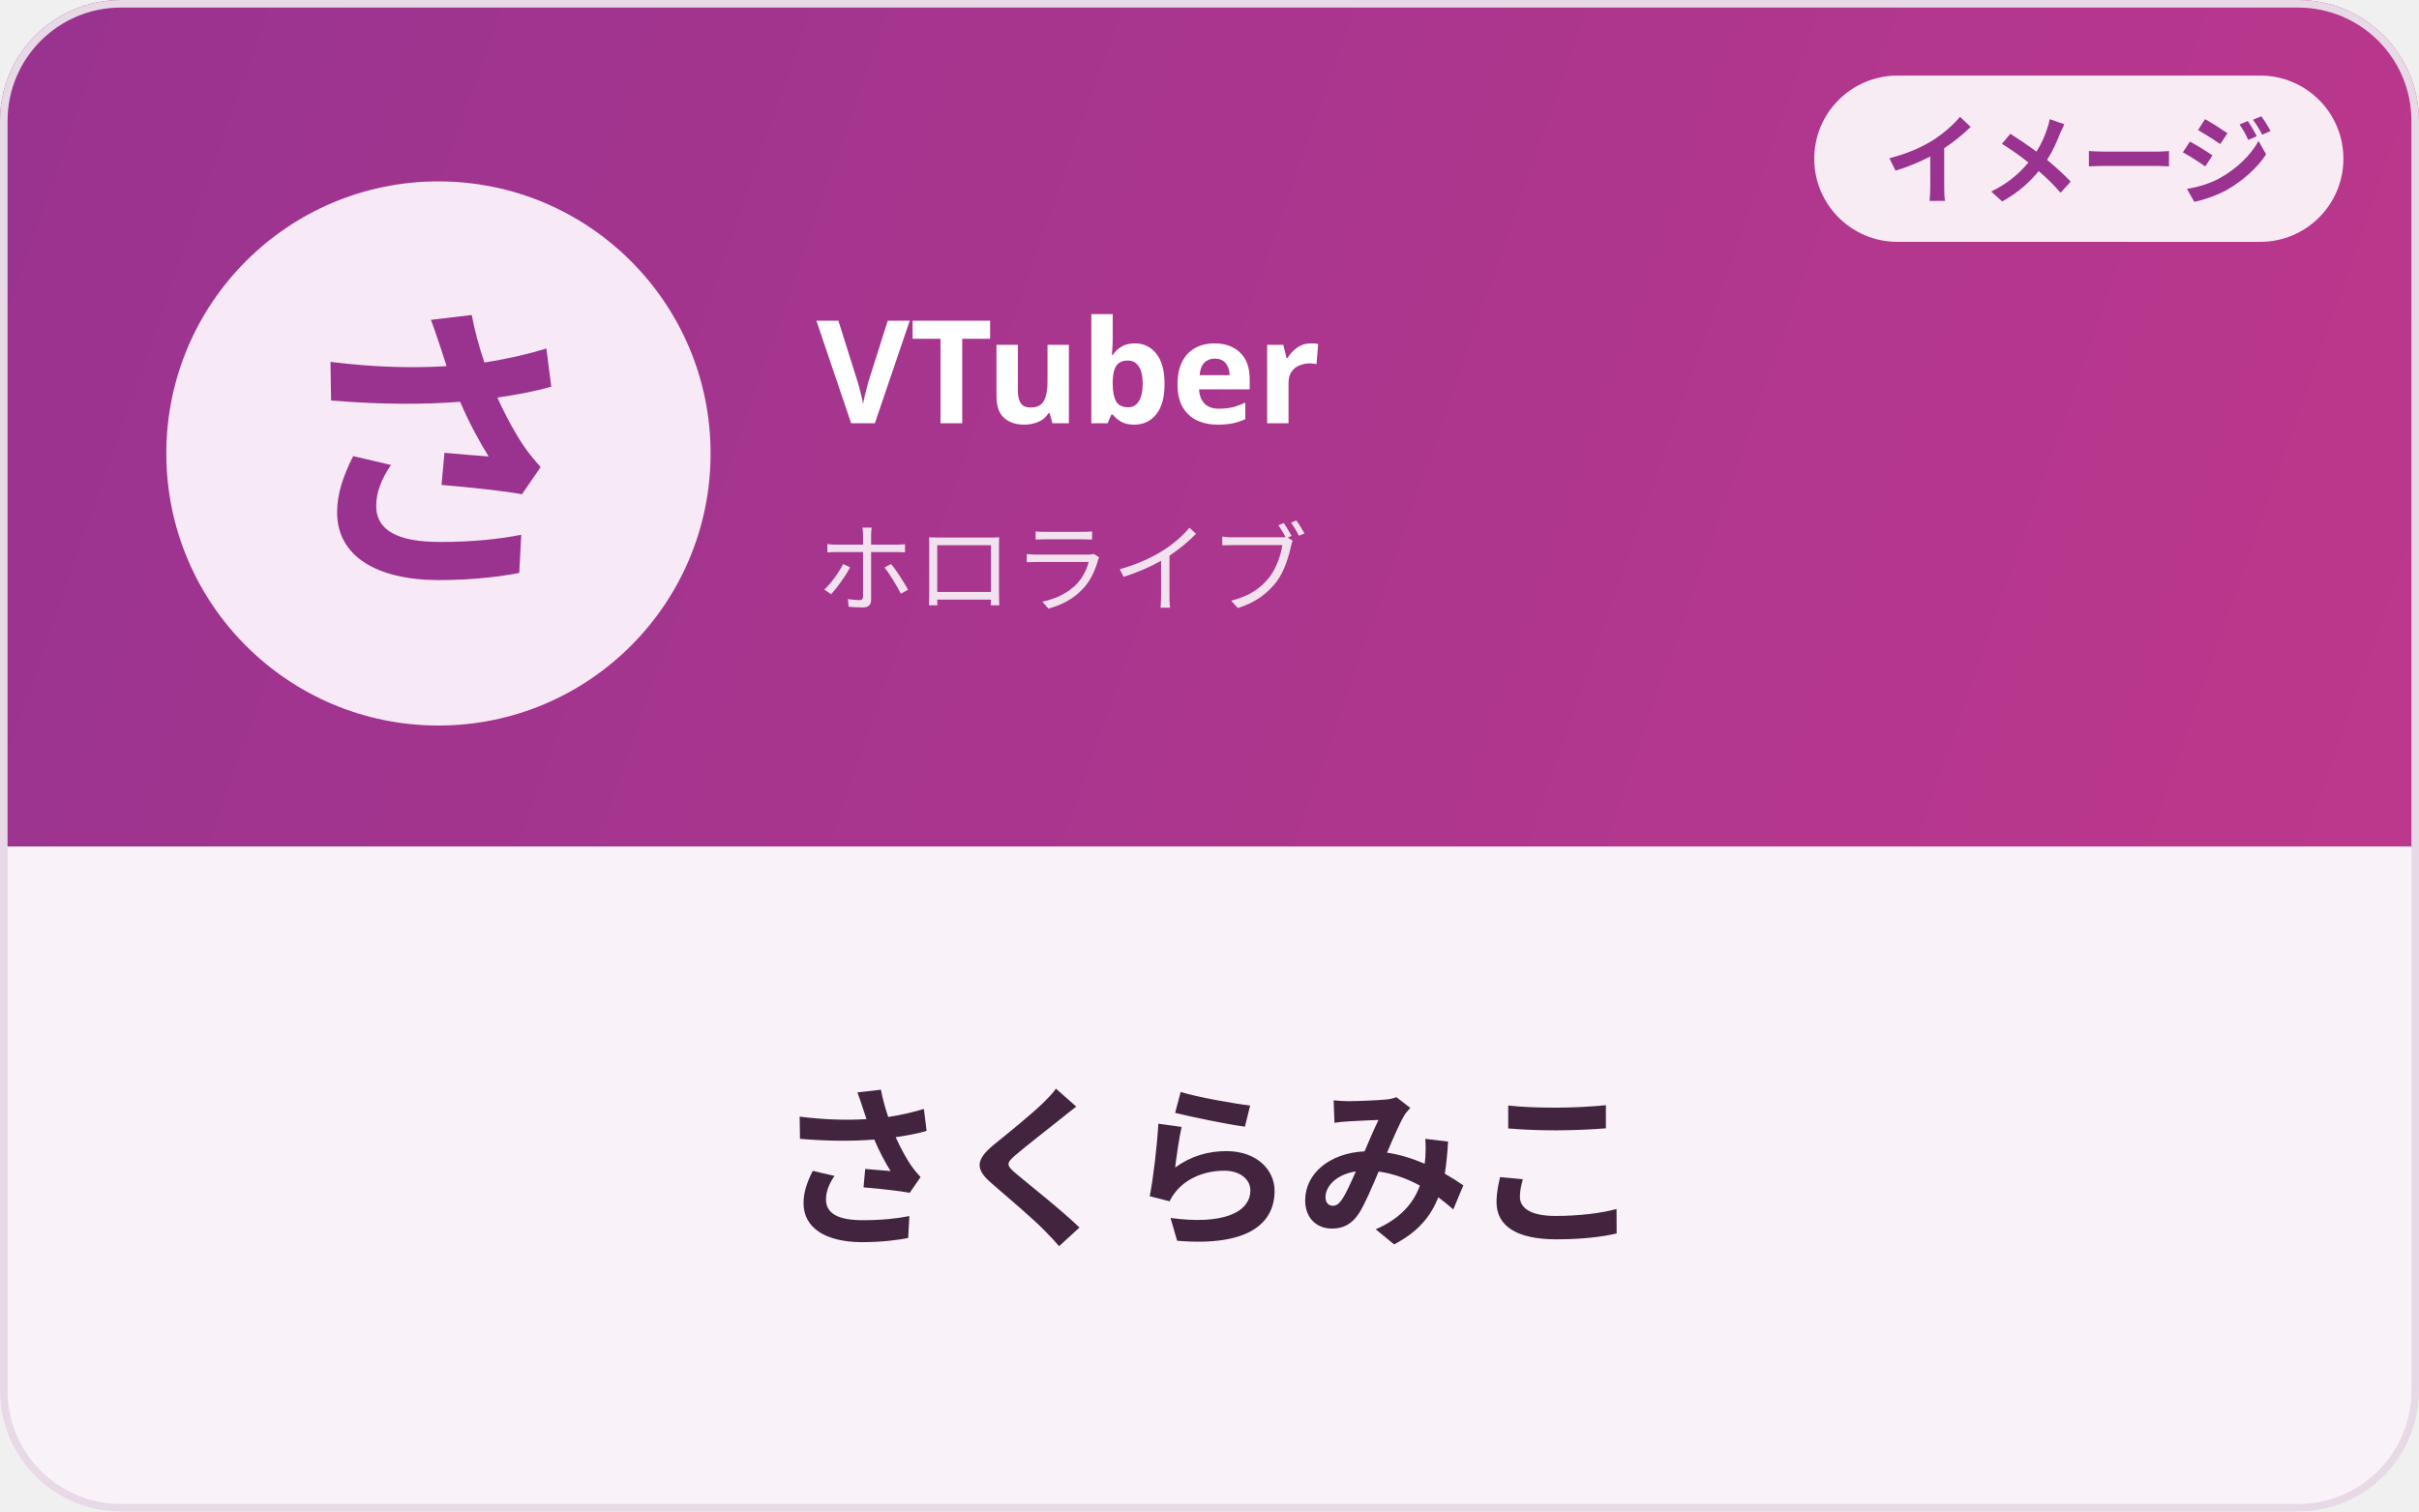
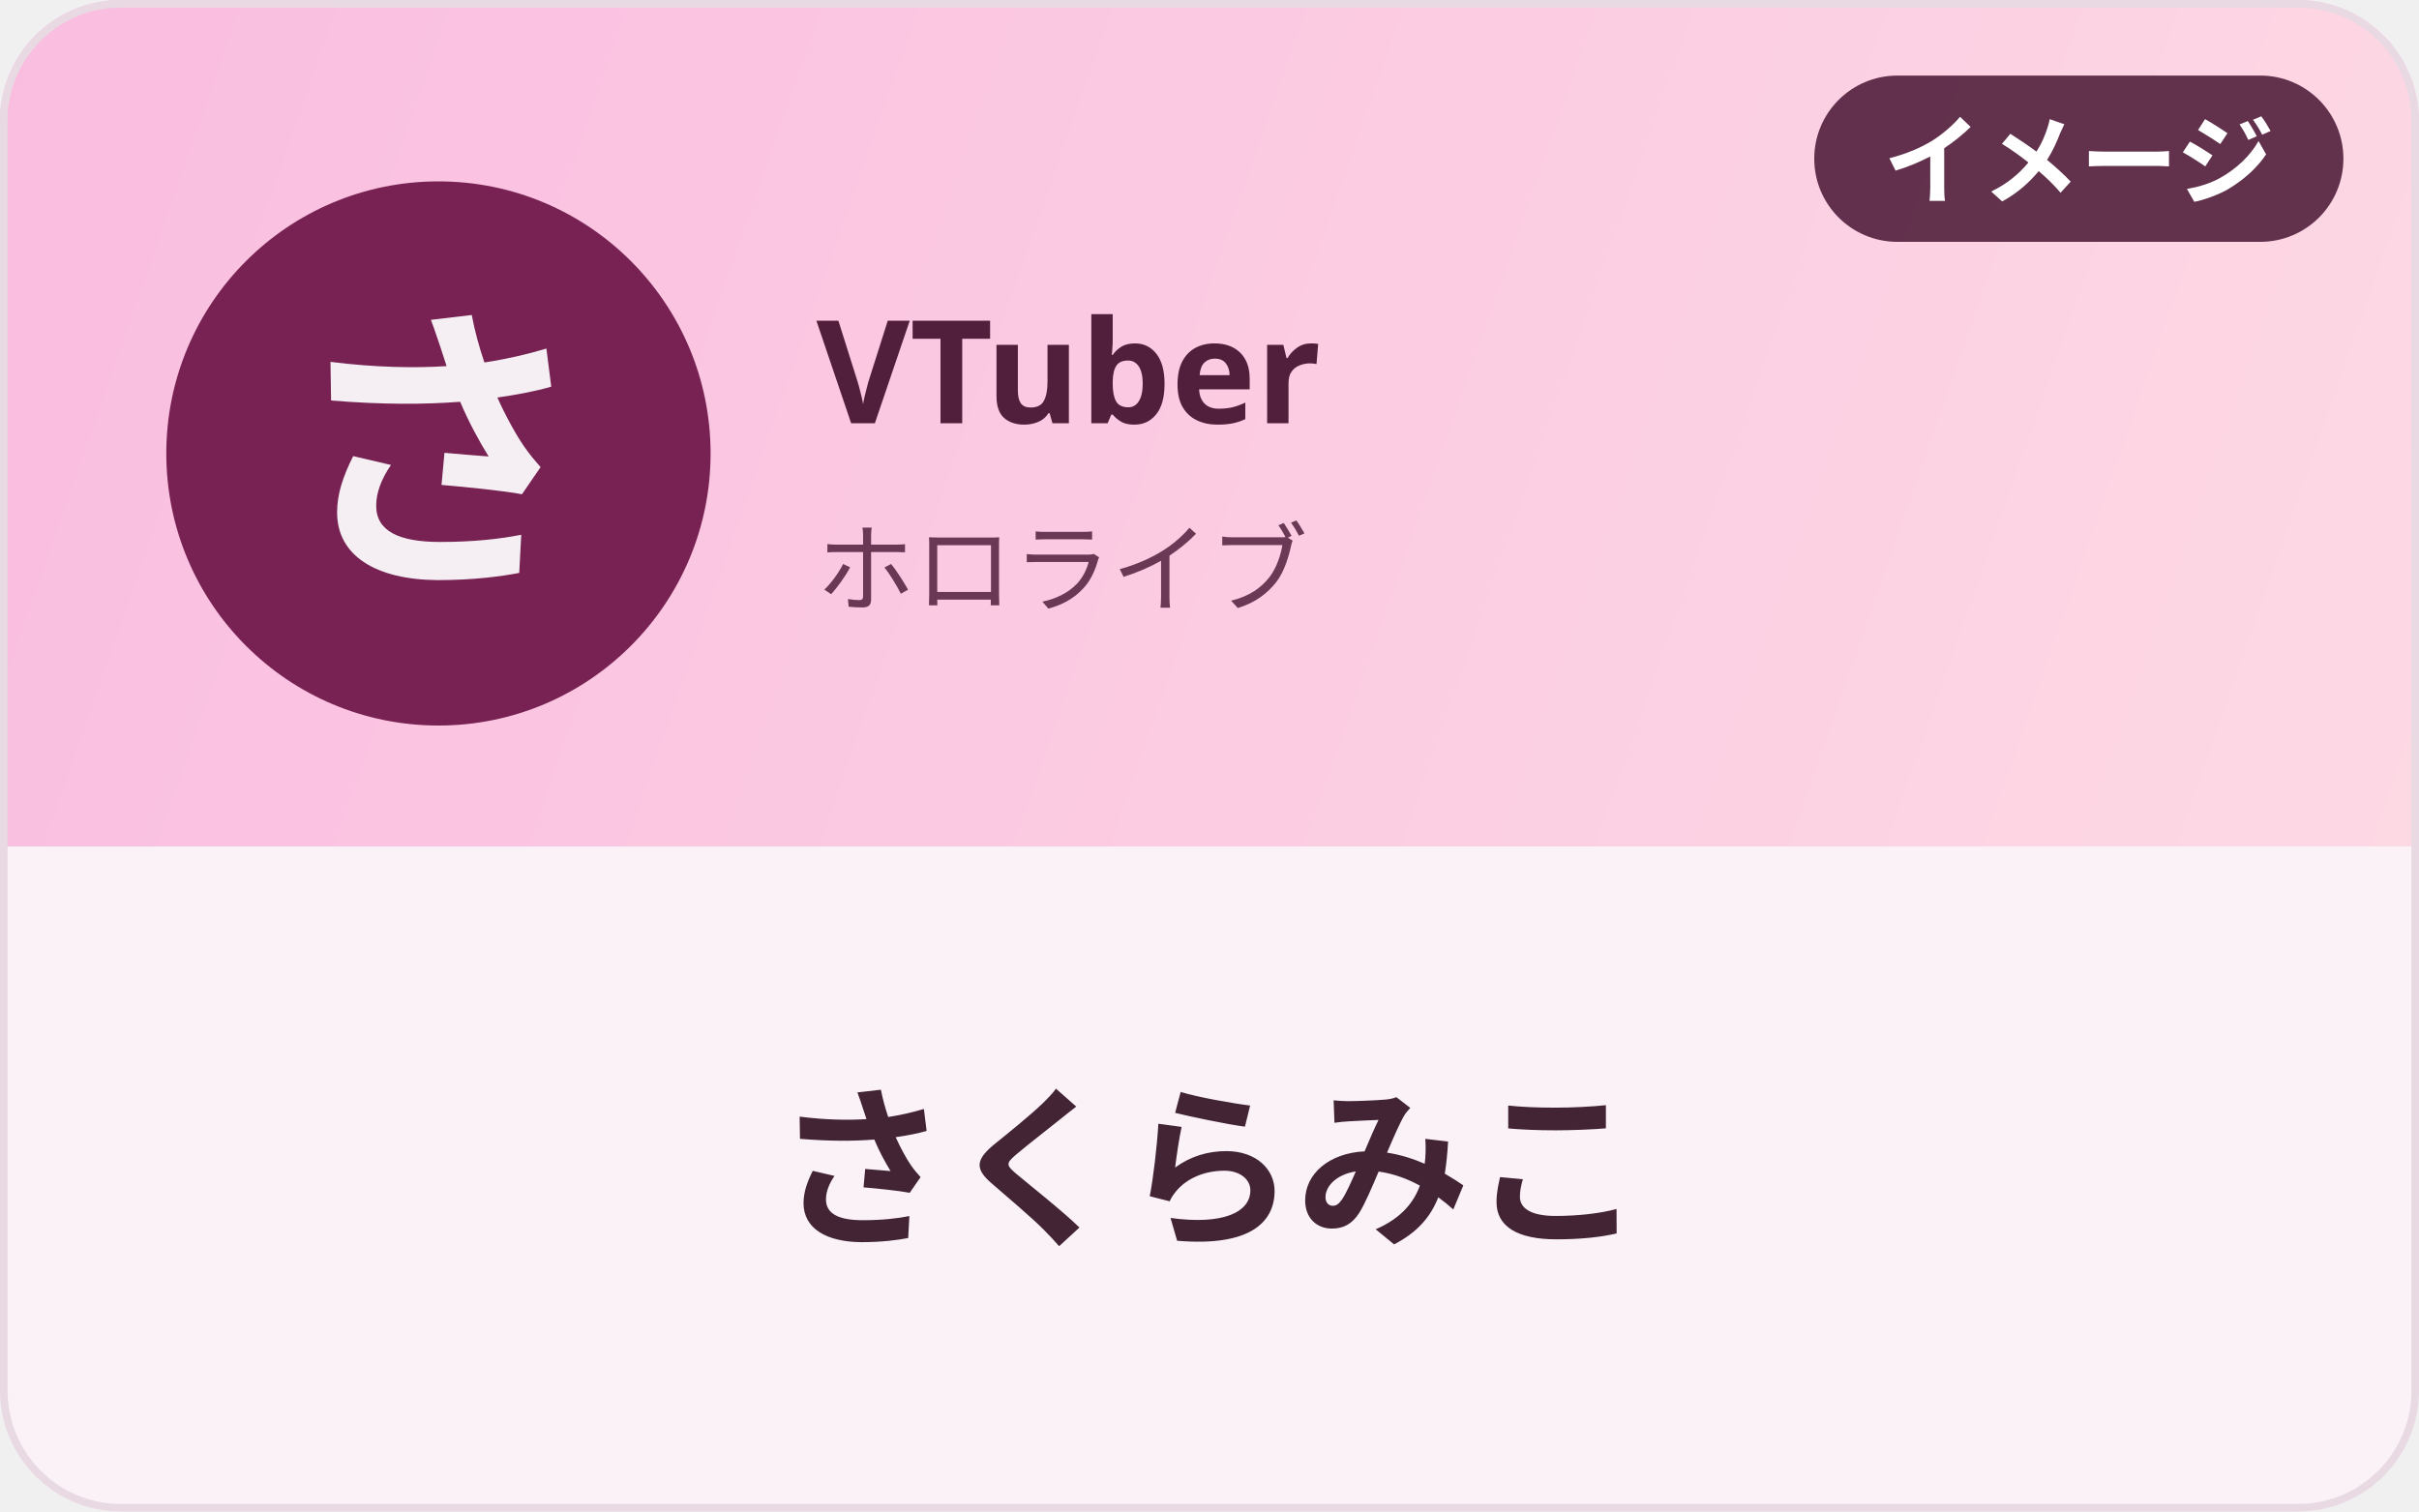
<svg xmlns="http://www.w3.org/2000/svg" viewBox="0 0 320 200" width="320" height="200" role="img" aria-label="さくらみこのイメージ画像">
  <defs>
    <linearGradient id="g3b38c4facc" gradientUnits="userSpaceOnUse" x1="0" y1="0" x2="320" y2="112">
-       <stop offset="0" stop-color="#99338f" />
-       <stop offset="1" stop-color="#bc388c" />
+       <stop offset="0" stop-color="#fabde0" />
+       <stop offset="1" stop-color="#fdd9e4" />
    </linearGradient>
    <clipPath id="c3b38c4facc">
      <rect x="0" y="0" width="320" height="200" rx="16" />
    </clipPath>
  </defs>
  <g clip-path="url(#c3b38c4facc)" font-family="'Hiragino Sans','Noto Sans JP','Yu Gothic',sans-serif">
-     <rect x="0" y="0" width="320" height="200" fill="#faf2f9" />
+     <rect x="0" y="0" width="320" height="200" fill="#faf2f7" />
    <rect x="0" y="0" width="320" height="112" fill="url(#g3b38c4facc)" />
-     <circle cx="58" cy="60" r="36" fill="#f7e9f5" />
-     <text x="58" y="74.4" text-anchor="middle" font-size="40" font-weight="700" fill="#99338f">さ</text>
-     <text x="108" y="56" font-size="19" font-weight="700" fill="#ffffff">VTuber</text>
-     <text x="108" y="80" font-size="13" fill="#ffffff" fill-opacity="0.85">ホロライブ</text>
-     <rect x="240" y="10" width="70" height="22" rx="11" fill="#ffffff" fill-opacity="0.9" />
-     <text x="275" y="26" text-anchor="middle" font-size="13" font-weight="600" fill="#99338f">イメージ</text>
-     <text x="160" y="163.0" text-anchor="middle" font-size="23" font-weight="700" fill="#42243f">さくらみこ</text>
+     <circle cx="58" cy="60" r="36" fill="#772253" />
+     <text x="58" y="74.4" text-anchor="middle" font-size="40" font-weight="700" fill="#f5eff3">さ</text>
+     <text x="108" y="56" font-size="19" font-weight="700" fill="#511f3c">VTuber</text>
+     <text x="108" y="80" font-size="13" fill="#511f3c" fill-opacity="0.85">ホロライブ</text>
+     <rect x="240" y="10" width="70" height="22" rx="11" fill="#511f3c" fill-opacity="0.9" />
+     <text x="275" y="26" text-anchor="middle" font-size="13" font-weight="600" fill="#ffffff">イメージ</text>
+     <text x="160" y="163.0" text-anchor="middle" font-size="23" font-weight="700" fill="#422435">さくらみこ</text>
  </g>
-   <rect x="0.5" y="0.5" width="319" height="199" rx="15.5" fill="none" stroke="#e8d9e7" />
+   <rect x="0.5" y="0.5" width="319" height="199" rx="15.5" fill="none" stroke="#e8d9e2" />
</svg>
